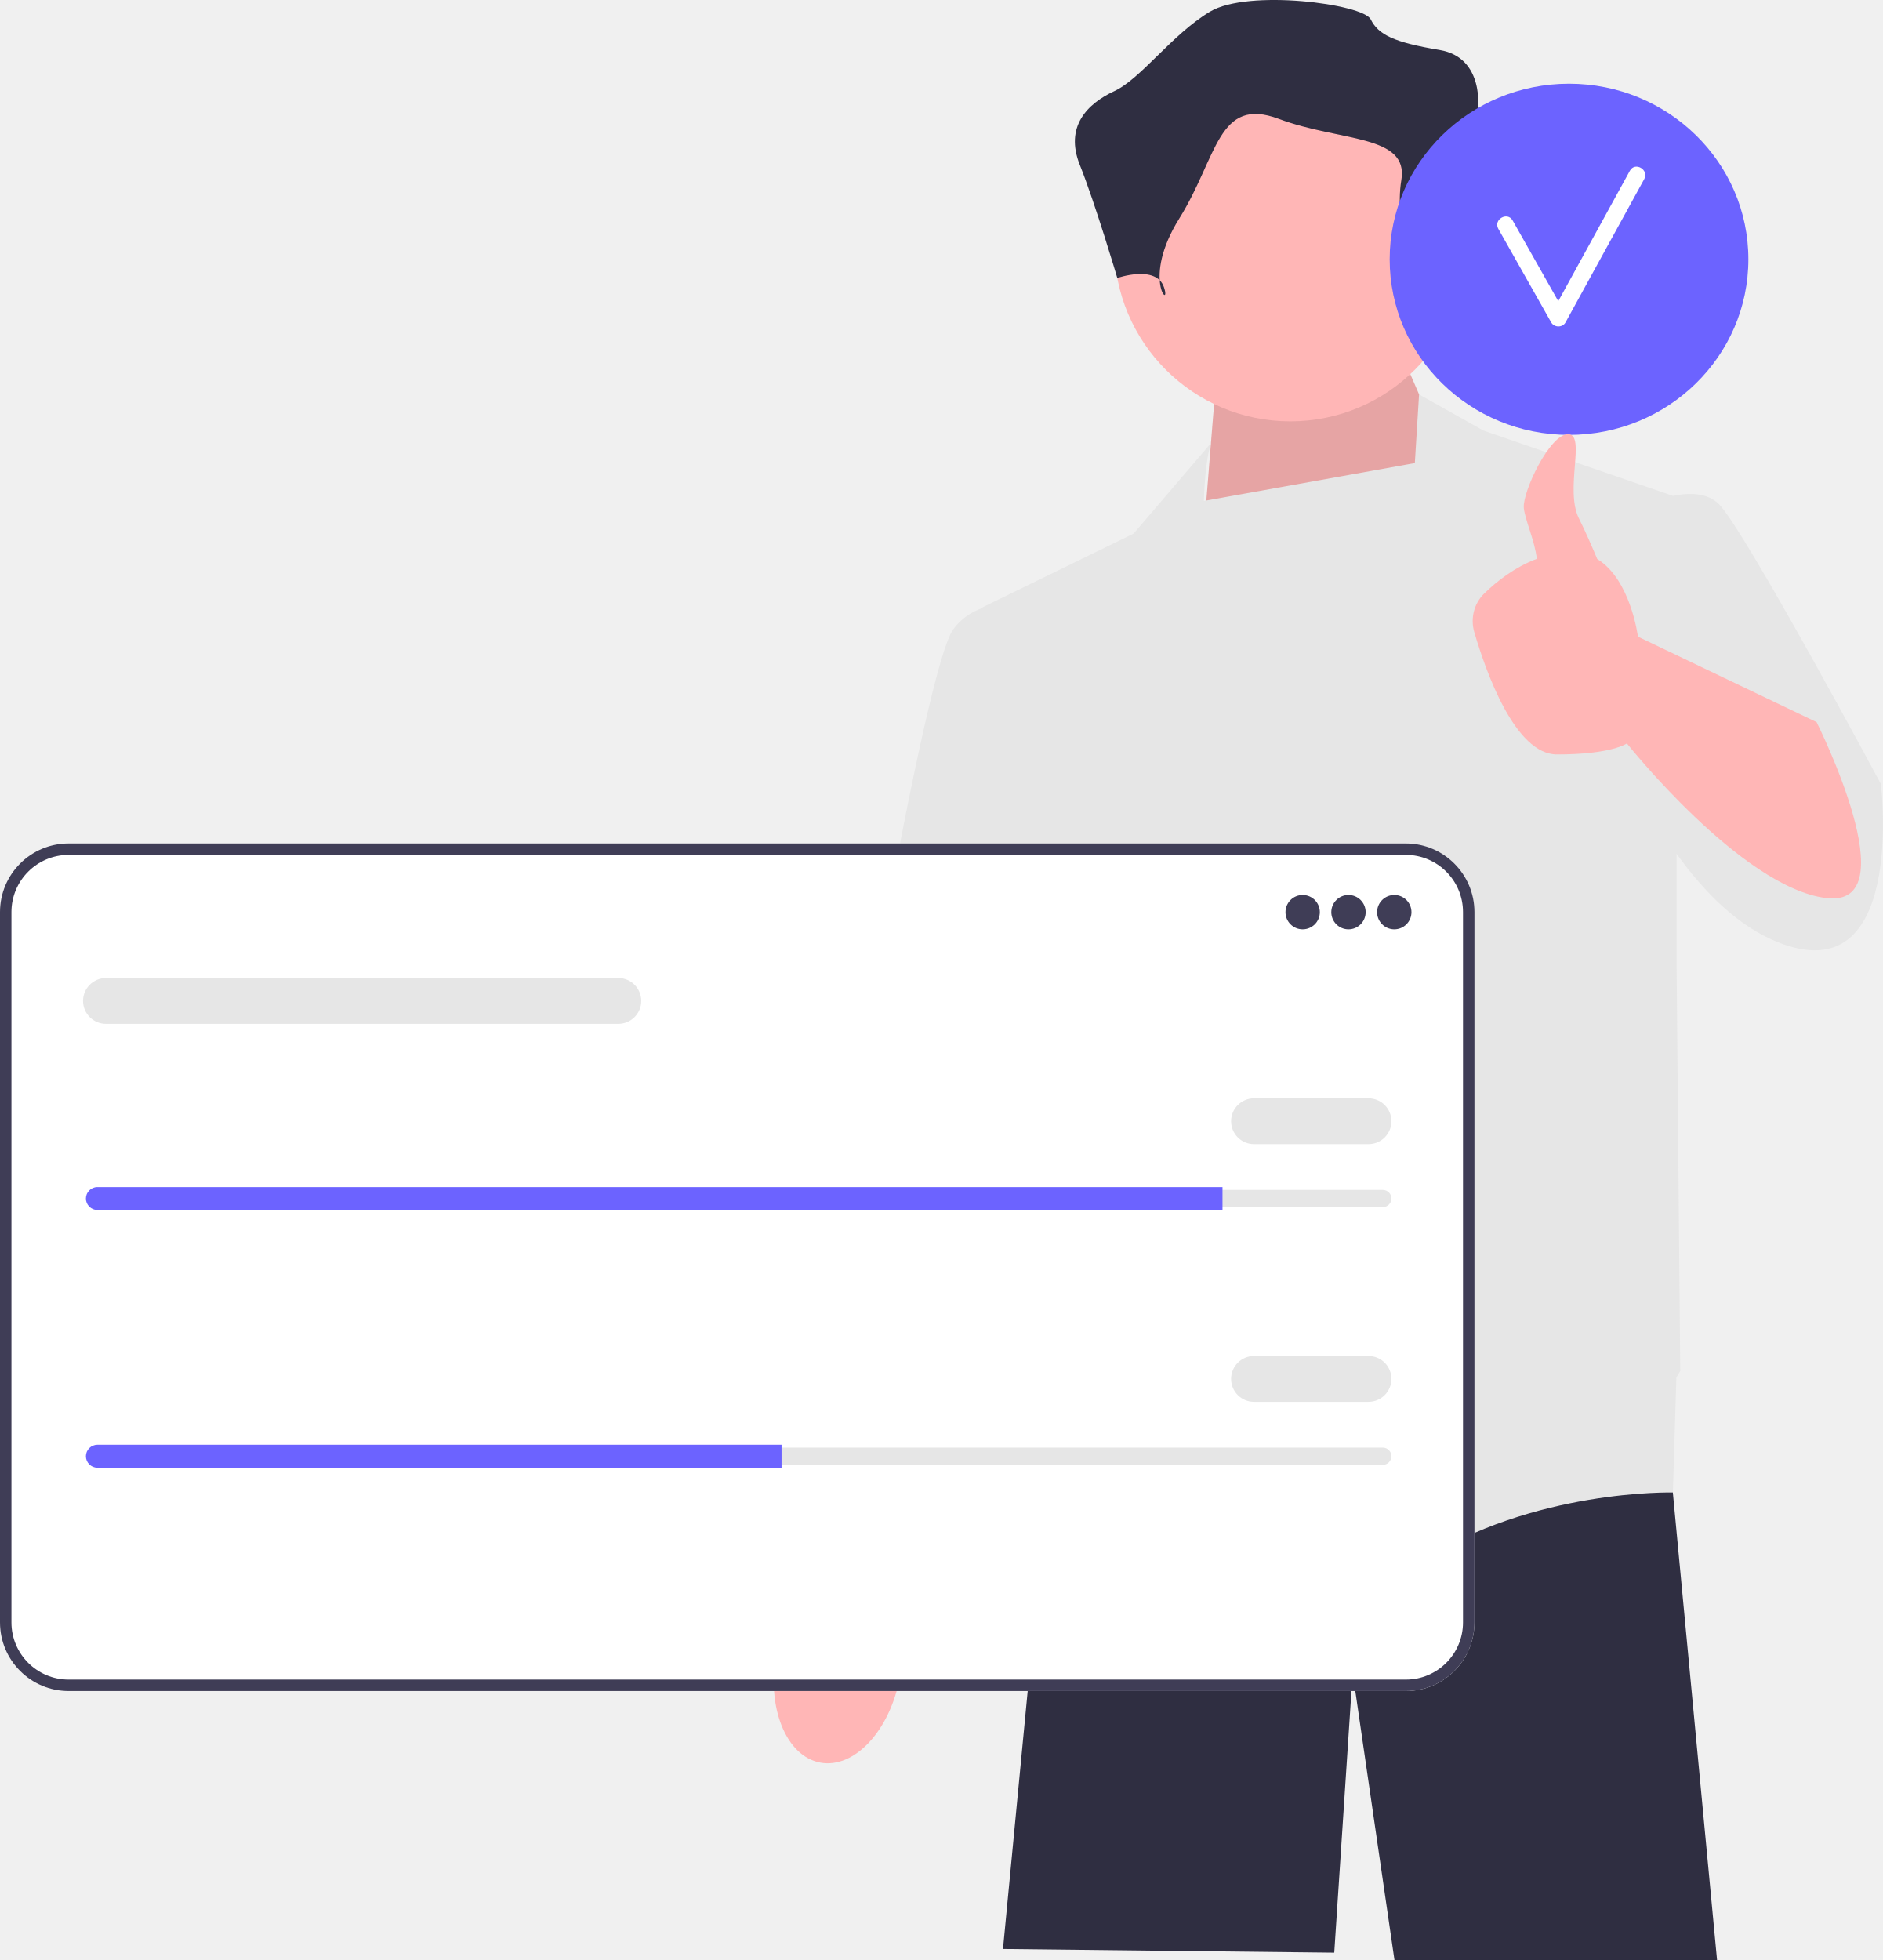
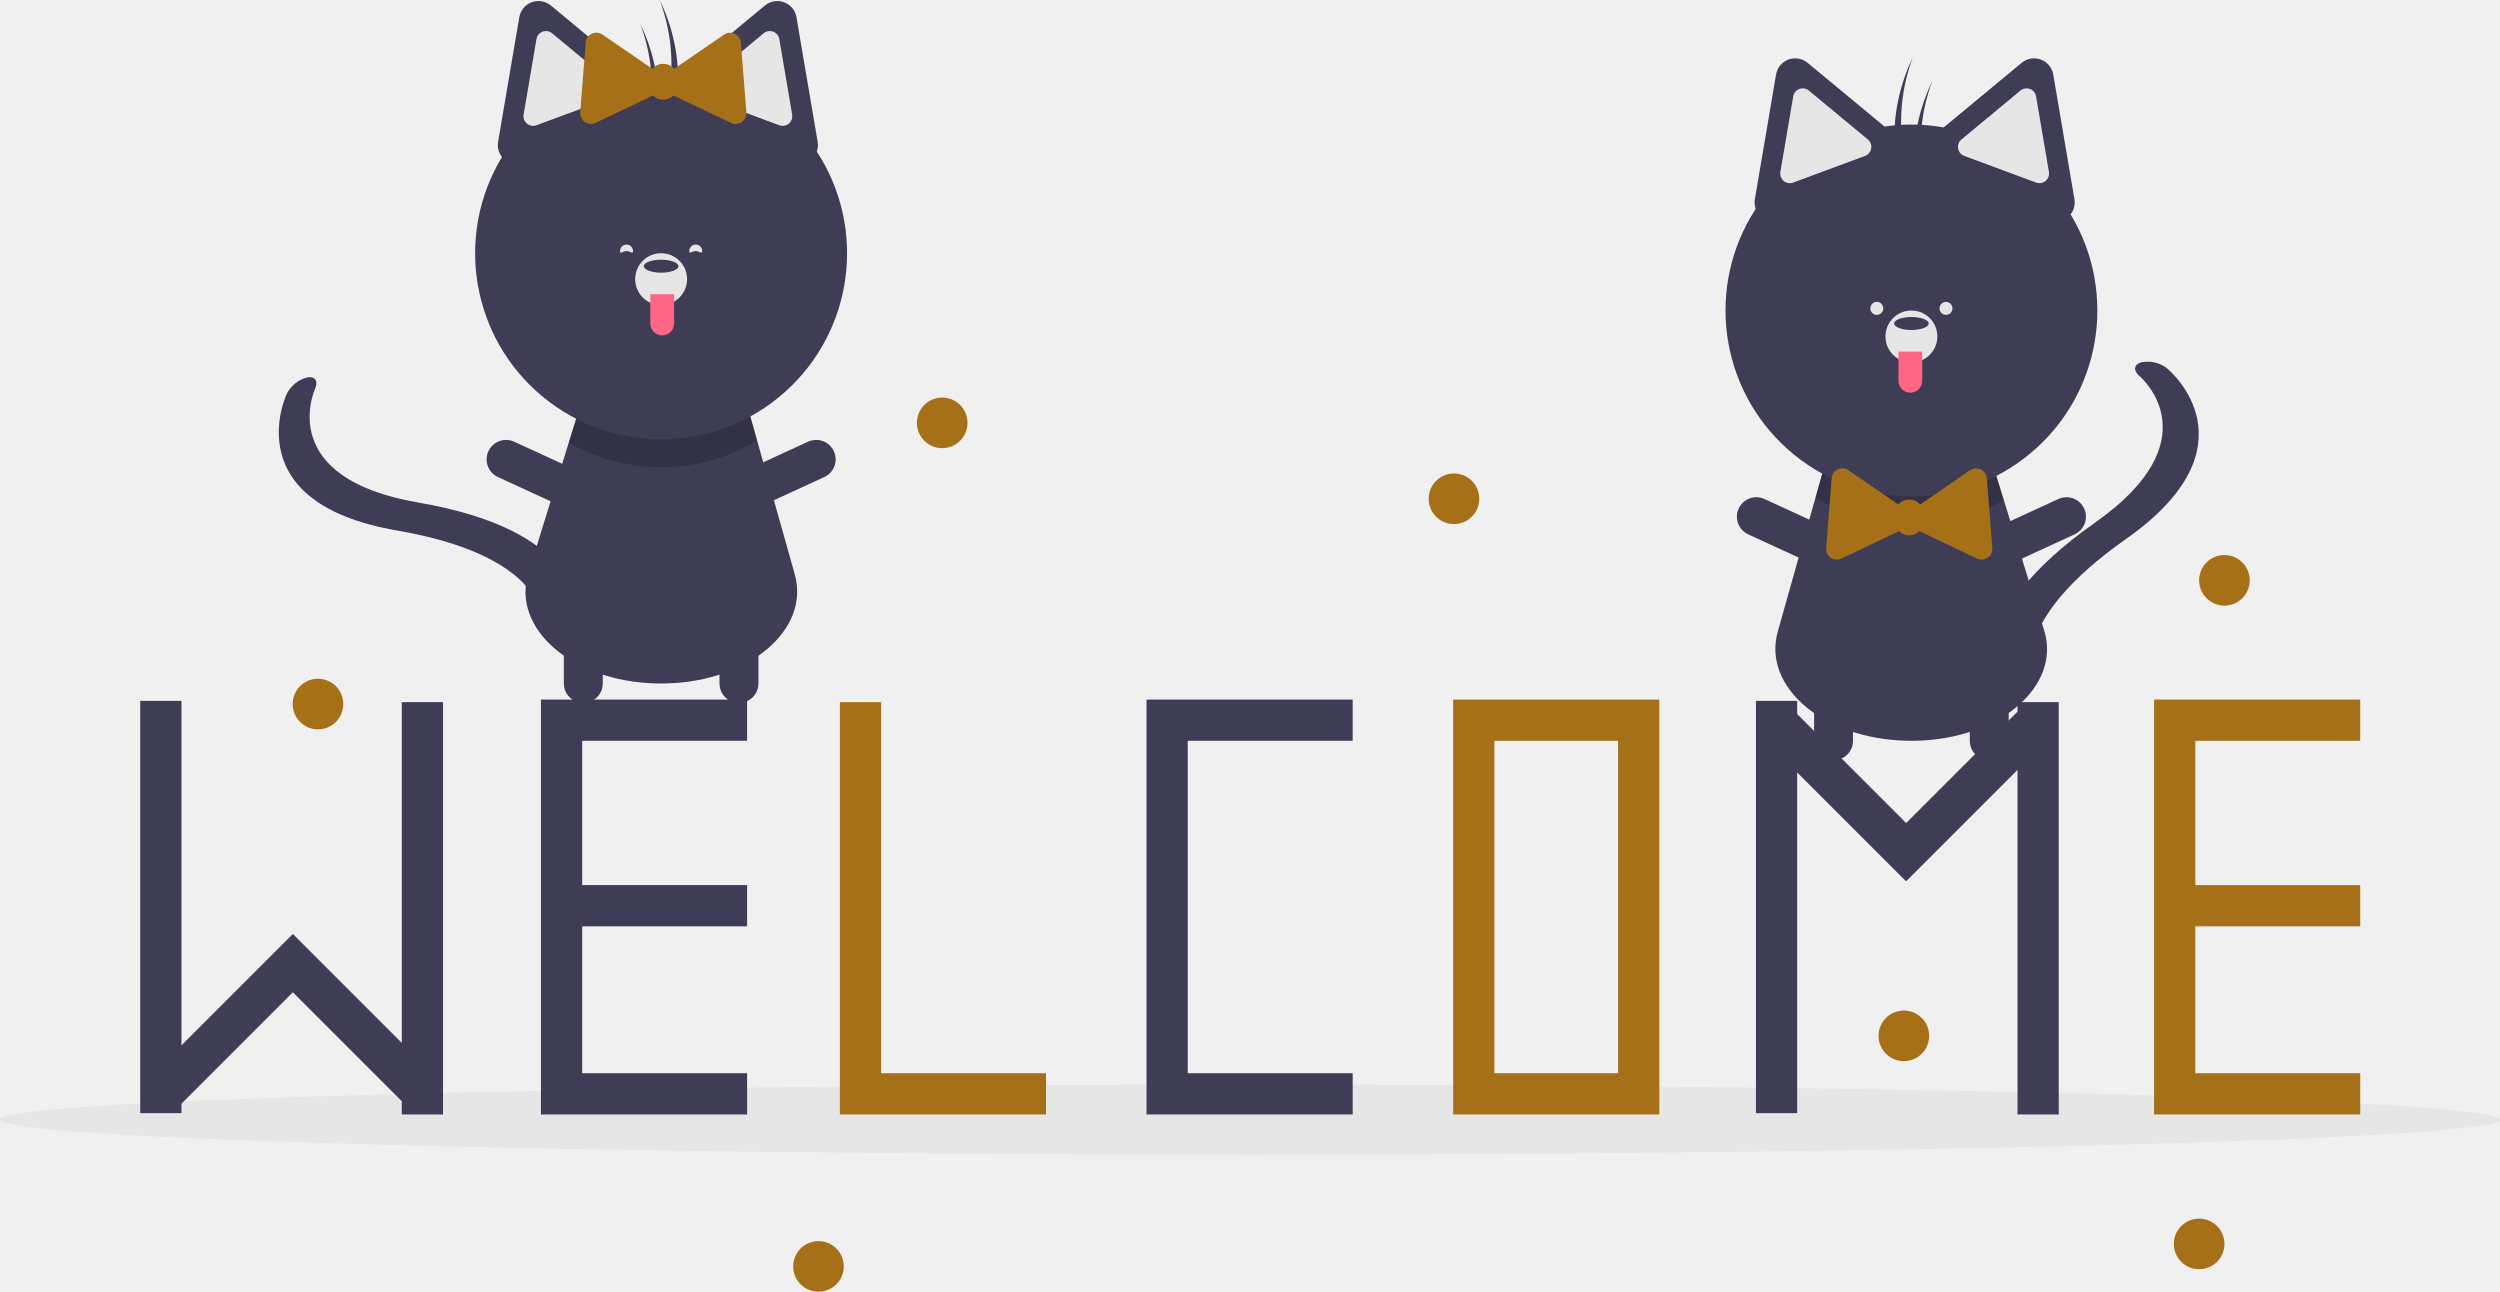
- <svg xmlns="http://www.w3.org/2000/svg" width="511.563" height="532.448" viewBox="0 0 511.563 532.448">
-   <polygon points="454.491 405.208 454.481 405.448 466.491 532.448 378.851 532.448 367.491 454.448 362.491 530.448 272.491 529.448 282.051 429.668 290.181 383.418 290.181 383.408 291.401 376.448 452.101 376.448 452.311 378.968 454.491 405.208" fill="#2f2e41" />
-   <path d="M222.883,478.831c9.282,1.691,18.96-8.762,21.618-23.348,1.163-6.385,.788-12.503-.78-17.506l1.423-8.408,23.883-113.109s43.98-87.975,43.979-103.248c-.001-15.273-12.722-22.763-12.722-22.763l-17.214,.161-53.983,131.847-9.722,97.43-1.573,13.367c-3.232,4.129-5.741,9.721-6.903,16.106-2.657,14.586,2.713,27.78,11.995,29.471Z" fill="#ffb6b6" />
-   <polygon points="397.991 135.948 381.991 98.948 329.991 107.948 326.491 151.48 397.991 135.948" fill="#ffb6b6" />
-   <polygon points="397.991 135.948 381.991 98.948 329.991 107.948 326.491 151.48 397.991 135.948" opacity=".1" />
-   <path d="M510.991,212.948s-37-69-44-76c-3.116-3.116-8.015-3.16-12.493-2.251l-51.507-17.749-17.458-9.809-1.15,18.662-57.315,10.287c.318-11.381,1.924-15.71,1.924-15.71l-21,24.569-41,20,.022,.18c-3.009,1.05-5.861,2.847-8.022,5.82-8,11-30,145-30,145l47,10,6.396-40.14,4.604,36.14,3.5,67.5s64,55,95,35,69-19,69-19l.948-31.288c.675-1.079,1.052-1.712,1.052-1.712l-1-110.984v-29.532c7.618,10.614,16.812,19.741,27.5,24.016,35,14,28-43,28-43Z" fill="#e6e6e6" />
-   <circle cx="350.556" cy="66.62" r="47.838" fill="#ffb6b6" />
-   <path d="M384.875,80.139s4.16-14.56,13.52-13.52c9.36,1.04,11.44-7.28,9.36-11.44-2.08-4.16-6.24-24.959-6.24-24.959,0,0,2.08-14.56-10.4-16.639-12.48-2.08-16.639-4.16-18.719-8.32-2.08-4.16-33.279-8.32-43.679-2.08-10.4,6.24-18.719,18.212-25.999,21.585-7.28,3.374-13.52,9.614-9.36,20.013,4.16,10.4,10.193,30.739,10.193,30.739,0,0,10.606-3.7,12.686,2.54,2.08,6.24-6.24-2.08,4.16-18.719,10.4-16.639,10.4-33.279,27.039-27.039,16.639,6.24,35.359,4.16,33.279,16.639-2.08,12.48,4.16,31.199,4.16,31.199Z" fill="#2f2e41" />
-   <g>
-     <path d="M381.949,459.384H18.633c-10.275,0-18.633-8.359-18.633-18.633V247.758c0-10.274,8.359-18.633,18.633-18.633H381.949c10.275,0,18.633,8.359,18.633,18.633v192.993c0,10.274-8.359,18.633-18.633,18.633Z" fill="#fff" />
-     <path d="M381.949,459.384H18.633c-10.275,0-18.633-8.359-18.633-18.633V247.758c0-10.274,8.359-18.633,18.633-18.633H381.949c10.275,0,18.633,8.359,18.633,18.633v192.993c0,10.274-8.359,18.633-18.633,18.633ZM18.633,232.236c-8.558,0-15.522,6.963-15.522,15.522v192.993c0,8.558,6.963,15.522,15.522,15.522H381.949c8.558,0,15.522-6.963,15.522-15.522V247.758c0-8.558-6.963-15.522-15.522-15.522H18.633Z" fill="#3f3d56" />
-     <circle cx="353.908" cy="247.794" r="4.667" fill="#3f3d56" />
-     <circle cx="366.355" cy="247.794" r="4.667" fill="#3f3d56" />
-     <circle cx="378.801" cy="247.794" r="4.667" fill="#3f3d56" />
-     <path d="M26.449,323.251c-1.287,0-2.334,1.047-2.334,2.334,0,.627,.242,1.208,.682,1.636,.444,.454,1.025,.697,1.652,.697H375.69c1.287,0,2.334-1.047,2.334-2.334,0-.627-.242-1.208-.682-1.636-.444-.454-1.025-.697-1.652-.697H26.449Z" fill="#e6e6e6" />
-     <path d="M332.127,322.473v6.223H26.449c-.856,0-1.634-.342-2.194-.918-.576-.56-.918-1.338-.918-2.194,0-1.711,1.4-3.112,3.112-3.112H332.127Z" fill="#6c63ff" />
-     <path d="M371.8,310.805h-31.116c-3.431,0-6.223-2.791-6.223-6.223s2.792-6.223,6.223-6.223h31.116c3.431,0,6.223,2.791,6.223,6.223s-2.792,6.223-6.223,6.223Z" fill="#e6e6e6" />
-     <path d="M167.99,278.133H28.782c-3.431,0-6.223-2.791-6.223-6.223s2.792-6.223,6.223-6.223H167.99c3.431,0,6.223,2.791,6.223,6.223s-2.792,6.223-6.223,6.223Z" fill="#e6e6e6" />
-     <path d="M26.449,393.262c-1.287,0-2.334,1.047-2.334,2.334,0,.627,.242,1.208,.682,1.636,.444,.454,1.025,.697,1.652,.697H375.69c1.287,0,2.334-1.047,2.334-2.334,0-.627-.242-1.208-.682-1.636-.444-.454-1.025-.697-1.652-.697H26.449Z" fill="#e6e6e6" />
-     <path d="M212.33,392.485v6.223H26.449c-.856,0-1.634-.342-2.194-.918-.576-.56-.918-1.338-.918-2.194,0-1.711,1.4-3.112,3.112-3.112H212.33Z" fill="#6c63ff" />
-     <path d="M371.8,380.816h-31.116c-3.431,0-6.223-2.791-6.223-6.223s2.792-6.223,6.223-6.223h31.116c3.431,0,6.223,2.791,6.223,6.223s-2.792,6.223-6.223,6.223Z" fill="#e6e6e6" />
-   </g>
-   <g>
-     <ellipse cx="426.274" cy="70.441" rx="48.726" ry="47.7" fill="#6c63ff" />
-     <path d="M442.811,46.381c-6.487,11.812-12.974,23.624-19.461,35.437-4.134-7.305-8.246-14.623-12.391-21.922-1.431-2.521-5.325-.254-3.89,2.274,4.804,8.461,9.559,16.951,14.364,25.413,.821,1.447,3.077,1.48,3.89,0,7.126-12.976,14.252-25.951,21.378-38.927,1.396-2.543-2.492-4.818-3.89-2.274Z" fill="#fff" />
-   </g>
-   <path d="M493.538,196.172l-48.547-23.223s-1.95-15.544-11.054-21.088c-1.548-3.692-3.329-7.749-4.946-10.963-4-7.949,2-22.949-3-22.949s-12.391,15.775-12,20c.3,3.243,2.981,8.905,3.534,13.861-6.097,2.299-11.016,6.241-14.25,9.379-2.799,2.716-3.838,6.768-2.745,10.511,3.169,10.847,11.092,33.249,22.46,33.249,15,0,19-3,19-3,0,0,31,39,54,42s-2.453-47.777-2.453-47.777Z" fill="#ffb6b6" />
+ <svg xmlns="http://www.w3.org/2000/svg" data-name="Layer 1" width="889.076" height="459.38" viewBox="0 0 889.076 459.38">
+   <ellipse cx="444.538" cy="398.169" rx="444.538" ry="12.435" fill="#e6e6e6" />
+   <path d="M836.907,483.742c-.561.008-1.123.015-1.692.015s-1.13-.008-1.692-.015c-29.757-.677-51.326-19.269-45.836-38.777l13.387-47.589,3.383-12.041,59.976,1.023,3.645,11.78,14.348,46.366C888.502,464.119,866.934,483.065,836.907,483.742Z" transform="translate(-155.4622 -220.3102)" fill="#3f3d56" />
+   <path d="M868.079,398.137a66.201,66.201,0,0,1-67.004-.761l3.383-12.041,59.976,1.023Z" transform="translate(-155.4622 -220.3102)" opacity="0.2" />
+   <path d="M865.548,446.544c2.591-9.656,11.106-23.585,34.987-40.38,41.648-29.294,16.803-51.259,15.727-52.18-2.258-1.93-1.925-4.098.775-4.839a11.224,11.224,0,0,1,9.034,2.103c1.348,1.115,32.459,27.683-14.537,60.734-42.295,29.75-33.302,49.169-33.199,49.355,1.133,2.077-.684,3.739-4.063,3.716s-7.039-1.723-8.176-3.797C865.856,460.818,863.135,455.533,865.548,446.544Z" transform="translate(-155.4622 -220.3102)" fill="#3f3d56" />
+   <path d="M807.534,490.677a6.92,6.92,0,0,1-6.92-6.92V453.769a6.92,6.92,0,0,1,13.841,0v29.988A6.92,6.92,0,0,1,807.534,490.677Z" transform="translate(-155.4622 -220.3102)" fill="#3f3d56" />
+   <path d="M813.602,419.484a6.92,6.92,0,0,1-9.179,3.394l-27.243-12.534a6.92,6.92,0,0,1,5.785-12.574l27.243,12.534A6.92,6.92,0,0,1,813.602,419.484Z" transform="translate(-155.4622 -220.3102)" fill="#3f3d56" />
+   <path d="M856.829,419.484a6.92,6.92,0,0,0,9.179,3.394l27.243-12.534a6.92,6.92,0,0,0-5.785-12.574l-27.243,12.534A6.92,6.92,0,0,0,856.829,419.484Z" transform="translate(-155.4622 -220.3102)" fill="#3f3d56" />
+   <path d="M862.897,490.677a6.92,6.92,0,0,0,6.92-6.92V453.769a6.92,6.92,0,1,0-13.841,0v29.988A6.92,6.92,0,0,0,862.897,490.677Z" transform="translate(-155.4622 -220.3102)" fill="#3f3d56" />
+   <path d="M891.818,296.535a6.806,6.806,0,0,0,1.373-5.408l-3.766-22.157-3.766-22.157a6.913,6.913,0,0,0-11.226-4.164L857.127,256.988l-10.426,8.64a65.694,65.694,0,0,0-21.047-.317l-10.043-8.322-17.305-14.34a6.913,6.913,0,0,0-11.226,4.164l-3.766,22.157-3.766,22.157a6.844,6.844,0,0,0,.301,3.474,66.118,66.118,0,1,0,111.969,1.935Z" transform="translate(-155.4622 -220.3102)" fill="#3f3d56" />
+   <path d="M796.572,251.728a3.447,3.447,0,0,0-1.202.218,3.388,3.388,0,0,0-2.184,2.635L788.618,281.451a3.423,3.423,0,0,0,4.565,3.782l25.553-9.479a3.422,3.422,0,0,0,.993-5.844l-0-.001-20.985-17.39A3.392,3.392,0,0,0,796.572,251.728Z" transform="translate(-155.4622 -220.3102)" fill="#e6e6e6" />
+   <path d="M876.167,251.728a3.392,3.392,0,0,0-2.172.792l-20.986,17.391a3.422,3.422,0,0,0,.993,5.844l25.553,9.479a3.423,3.423,0,0,0,4.565-3.782l-4.567-26.87a3.388,3.388,0,0,0-2.184-2.635A3.447,3.447,0,0,0,876.167,251.728Z" transform="translate(-155.4622 -220.3102)" fill="#e6e6e6" />
+   <circle cx="679.753" cy="119.658" r="9.227" fill="#e6e6e6" />
+   <ellipse cx="679.753" cy="115.044" rx="6.151" ry="2.307" fill="#3f3d56" />
+   <path d="M675.14,125.04H683.598a0,0,0,0,1,0,0v10.38a4.229,4.229,0,0,1-4.229,4.229h0a4.229,4.229,0,0,1-4.229-4.229V125.04a0,0,0,0,1,0,0Z" fill="#ff6584" />
+   <path d="M835.729,240.69c-.444.92-.874,1.849-1.279,2.798a65.818,65.818,0,0,0-4.651,35.344c.866-1.256,1.776-2.565,2.701-3.888A65.775,65.775,0,0,1,835.729,240.69Z" transform="translate(-155.4622 -220.3102)" fill="#3f3d56" />
+   <path d="M842.649,249.148c-.444.92-.874,1.849-1.279,2.798A65.818,65.818,0,0,0,836.719,287.29c.866-1.256,1.776-2.565,2.701-3.888A65.775,65.775,0,0,1,842.649,249.148Z" transform="translate(-155.4622 -220.3102)" fill="#3f3d56" />
+   <path d="M863.985,415.199l-.975-12.398-.975-12.398a3.825,3.825,0,0,0-5.98-2.853l-10.25,7.043-7.485,5.143a5.095,5.095,0,0,0-7.749,0l-7.485-5.143L812.838,387.55a3.825,3.825,0,0,0-5.98,2.853l-.975,12.398-.975,12.398a3.825,3.825,0,0,0,5.461,3.752l11.224-5.355,9.223-4.4a5.101,5.101,0,0,0,7.262,0l9.223,4.4,11.224,5.355A3.825,3.825,0,0,0,863.985,415.199Z" transform="translate(-155.4622 -220.3102)" fill="#a67019" />
+   <circle cx="667.451" cy="109.662" r="2.307" fill="#e6e6e6" />
+   <circle cx="692.056" cy="109.662" r="2.307" fill="#e6e6e6" />
+   <path d="M388.888,463.362c.561.008,1.123.015,1.692.015s1.13-.008,1.692-.015c29.757-.677,51.326-19.269,45.836-38.777l-13.387-47.589L421.336,364.955l-59.976,1.023-3.645,11.78-14.348,46.366C337.293,443.739,358.861,462.685,388.888,463.362Z" transform="translate(-155.4622 -220.3102)" fill="#3f3d56" />
+   <path d="M357.715,377.758a66.201,66.201,0,0,0,67.004-.761L421.336,364.955l-59.976,1.023Z" transform="translate(-155.4622 -220.3102)" opacity="0.2" />
+   <path d="M352.962,420.524c-6.473-7.619-20.13-16.565-48.9-21.526-50.177-8.656-37.121-39.139-36.542-40.432,1.215-2.711-.014-4.527-2.771-4.041a11.224,11.224,0,0,0-7.266,5.766c-.741,1.585-17.492,38.91,39.127,48.673,50.957,8.79,51.139,30.19,51.125,30.403-.136,2.362,2.218,3.087,5.263,1.62s5.625-4.569,5.765-6.931C358.791,433.557,358.99,427.616,352.962,420.524Z" transform="translate(-155.4622 -220.3102)" fill="#3f3d56" />
+   <path d="M418.261,470.298a6.92,6.92,0,0,0,6.92-6.92V433.389a6.92,6.92,0,0,0-13.841,0v29.988A6.92,6.92,0,0,0,418.261,470.298Z" transform="translate(-155.4622 -220.3102)" fill="#3f3d56" />
+   <path d="M412.193,399.105a6.92,6.92,0,0,0,9.179,3.394l27.243-12.534a6.92,6.92,0,1,0-5.785-12.574l-27.243,12.534A6.92,6.92,0,0,0,412.193,399.105Z" transform="translate(-155.4622 -220.3102)" fill="#3f3d56" />
+   <path d="M368.966,399.105a6.92,6.92,0,0,1-9.179,3.394l-27.243-12.534a6.92,6.92,0,1,1,5.785-12.574l27.243,12.534A6.92,6.92,0,0,1,368.966,399.105Z" transform="translate(-155.4622 -220.3102)" fill="#3f3d56" />
+   <path d="M362.898,470.298a6.92,6.92,0,0,1-6.92-6.92V433.389a6.92,6.92,0,0,1,13.841,0v29.988A6.92,6.92,0,0,1,362.898,470.298Z" transform="translate(-155.4622 -220.3102)" fill="#3f3d56" />
+   <path d="M445.947,274.221a6.844,6.844,0,0,0,.301-3.474l-3.766-22.157-3.766-22.157a6.913,6.913,0,0,0-11.226-4.164l-17.305,14.34L400.141,244.931a65.694,65.694,0,0,0-21.047.317l-10.426-8.64-17.305-14.34a6.913,6.913,0,0,0-11.226,4.164L336.37,248.59l-3.766,22.157a6.806,6.806,0,0,0,1.373,5.408,66.137,66.137,0,1,0,111.969-1.935Z" transform="translate(-155.4622 -220.3102)" fill="#3f3d56" />
+   <path d="M427.051,232.14,406.066,249.53l-0.0.001a3.422,3.422,0,0,0,.993,5.844l25.553,9.479a3.423,3.423,0,0,0,4.565-3.782l-4.567-26.87a3.388,3.388,0,0,0-2.184-2.635,3.447,3.447,0,0,0-1.202-.218A3.392,3.392,0,0,0,427.051,232.14Z" transform="translate(-155.4622 -220.3102)" fill="#e6e6e6" />
+   <path d="M348.427,231.566a3.388,3.388,0,0,0-2.184,2.635l-4.567,26.87a3.423,3.423,0,0,0,4.565,3.782l25.553-9.479a3.422,3.422,0,0,0,.993-5.844l-20.986-17.391a3.392,3.392,0,0,0-2.172-.792A3.447,3.447,0,0,0,348.427,231.566Z" transform="translate(-155.4622 -220.3102)" fill="#e6e6e6" />
+   <circle cx="235.117" cy="99.278" r="9.227" fill="#e6e6e6" />
+   <ellipse cx="235.117" cy="94.665" rx="6.151" ry="2.307" fill="#3f3d56" />
+   <path d="M390.964,324.971h0A4.229,4.229,0,0,1,395.193,329.2v10.38a0,0,0,0,1,0,0h-8.458a0,0,0,0,1,0,0V329.2A4.229,4.229,0,0,1,390.964,324.971Z" transform="translate(626.4652 444.2411) rotate(-180)" fill="#ff6584" />
+   <path d="M390.066,220.31c.444.92.874,1.849,1.279,2.798a65.818,65.818,0,0,1,4.651,35.344c-.866-1.256-1.776-2.565-2.701-3.888A65.775,65.775,0,0,0,390.066,220.31Z" transform="translate(-155.4622 -220.3102)" fill="#3f3d56" />
+   <path d="M383.146,228.768c.444.92.874,1.849,1.279,2.798a65.818,65.818,0,0,1,4.651,35.344c-.866-1.256-1.776-2.565-2.701-3.888A65.775,65.775,0,0,0,383.146,228.768Z" transform="translate(-155.4622 -220.3102)" fill="#3f3d56" />
+   <path d="M361.81,260.258l.975-12.398.975-12.398a3.825,3.825,0,0,1,5.98-2.853l10.25,7.043,7.485,5.143a5.095,5.095,0,0,1,7.749,0l7.485-5.143,10.25-7.043a3.825,3.825,0,0,1,5.98,2.853l.975,12.398.975,12.398a3.825,3.825,0,0,1-5.461,3.752L404.202,258.655l-9.223-4.4a5.101,5.101,0,0,1-7.262,0l-9.223,4.4L367.27,264.01A3.825,3.825,0,0,1,361.81,260.258Z" transform="translate(-155.4622 -220.3102)" fill="#a67019" />
+   <path d="M400.575,309.592c0,1.274,1.033,0,2.307,0s2.307,1.274,2.307,0a2.307,2.307,0,0,0-4.614,0Z" transform="translate(-155.4622 -220.3102)" fill="#e6e6e6" />
+   <path d="M380.583,309.592c0,1.274-1.033,0-2.307,0s-2.307,1.274-2.307,0a2.307,2.307,0,0,1,4.614,0Z" transform="translate(-155.4622 -220.3102)" fill="#e6e6e6" />
+   <polygon points="481.05 263.451 481.05 248.788 407.736 248.788 407.736 249.705 407.736 263.451 407.736 381.67 407.736 396.333 422.399 396.333 481.05 396.333 481.05 381.67 422.399 381.67 422.399 263.451 481.05 263.451" fill="#3f3d56" />
+   <path d="M672.253,469.099V616.643h73.314V469.099Zm58.651,132.882h-43.988V483.761h43.988Z" transform="translate(-155.4622 -220.3102)" fill="#a67019" />
+   <polygon points="313.344 381.67 313.344 249.705 298.681 249.705 298.681 381.67 298.681 396.333 313.344 396.333 371.995 396.333 371.995 381.67 313.344 381.67" fill="#a67019" />
+   <polygon points="265.69 263.451 265.69 248.788 192.376 248.788 192.376 249.705 192.376 263.451 192.376 314.771 192.376 329.434 192.376 381.67 192.376 396.333 207.039 396.333 265.69 396.333 265.69 381.67 207.039 381.67 207.039 329.434 265.69 329.434 265.69 314.771 207.039 314.771 207.039 263.451 265.69 263.451" fill="#3f3d56" />
+   <polygon points="839.372 263.451 839.372 248.788 766.058 248.788 766.058 249.705 766.058 263.451 766.058 314.771 766.058 329.434 766.058 381.67 766.058 396.333 780.721 396.333 839.372 396.333 839.372 381.67 780.721 381.67 780.721 329.434 839.372 329.434 839.372 314.771 780.721 314.771 780.721 263.451 839.372 263.451" fill="#a67019" />
+   <polygon points="142.889 249.705 142.889 370.89 104.228 332.23 104.14 332.319 104.058 332.237 64.535 371.76 64.535 249.247 49.872 249.247 49.872 395.875 64.535 395.875 64.535 392.496 104.147 352.884 142.889 391.627 142.889 396.333 157.552 396.333 157.552 249.705 142.889 249.705" fill="#3f3d56" />
+   <polygon points="717.488 249.705 717.488 253.083 677.876 292.695 639.133 253.953 639.133 249.247 624.47 249.247 624.47 395.875 639.133 395.875 639.133 274.689 677.794 313.35 677.883 313.261 677.964 313.342 717.488 273.819 717.488 396.333 732.15 396.333 732.15 249.705 717.488 249.705" fill="#3f3d56" />
+   <circle cx="335.076" cy="150.38" r="9" fill="#a67019" />
+   <circle cx="113.076" cy="250.38" r="9" fill="#a67019" />
+   <circle cx="291.076" cy="450.38" r="9" fill="#a67019" />
+   <circle cx="517.076" cy="177.38" r="9" fill="#a67019" />
+   <circle cx="782.076" cy="442.38" r="9" fill="#a67019" />
+   <circle cx="791.076" cy="206.38" r="9" fill="#a67019" />
+   <circle cx="677.076" cy="368.38" r="9" fill="#a67019" />
</svg>
